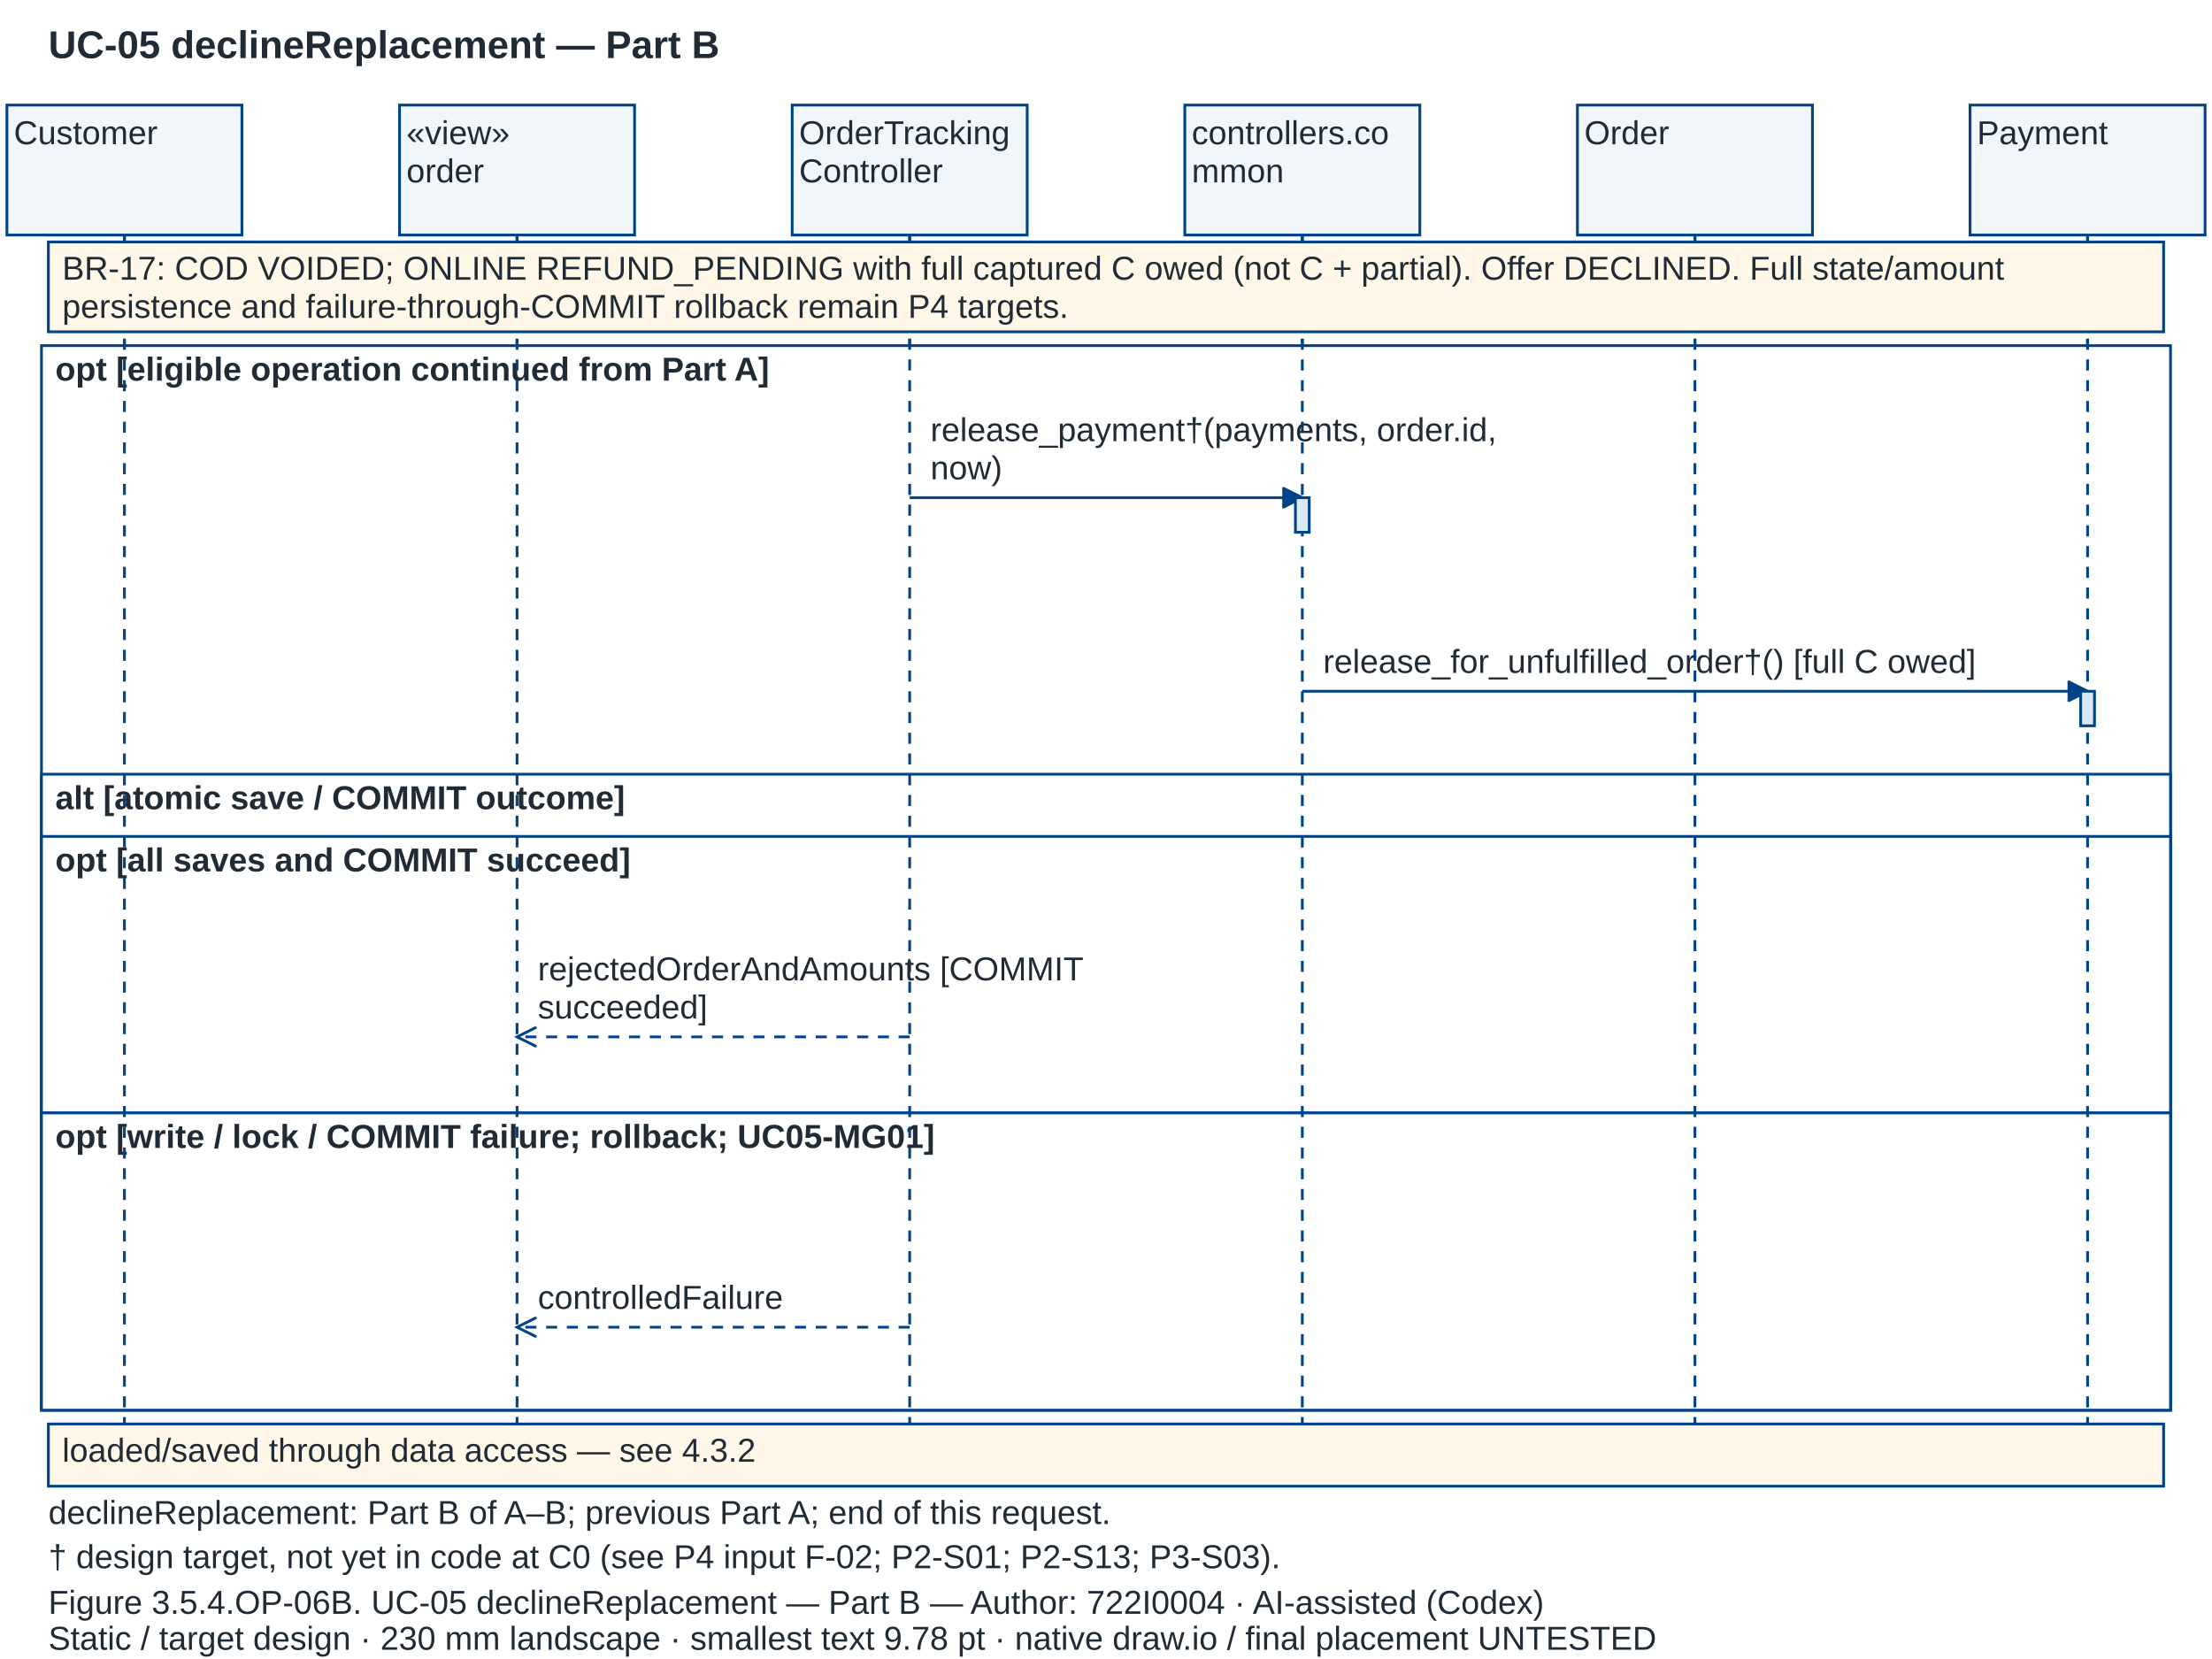
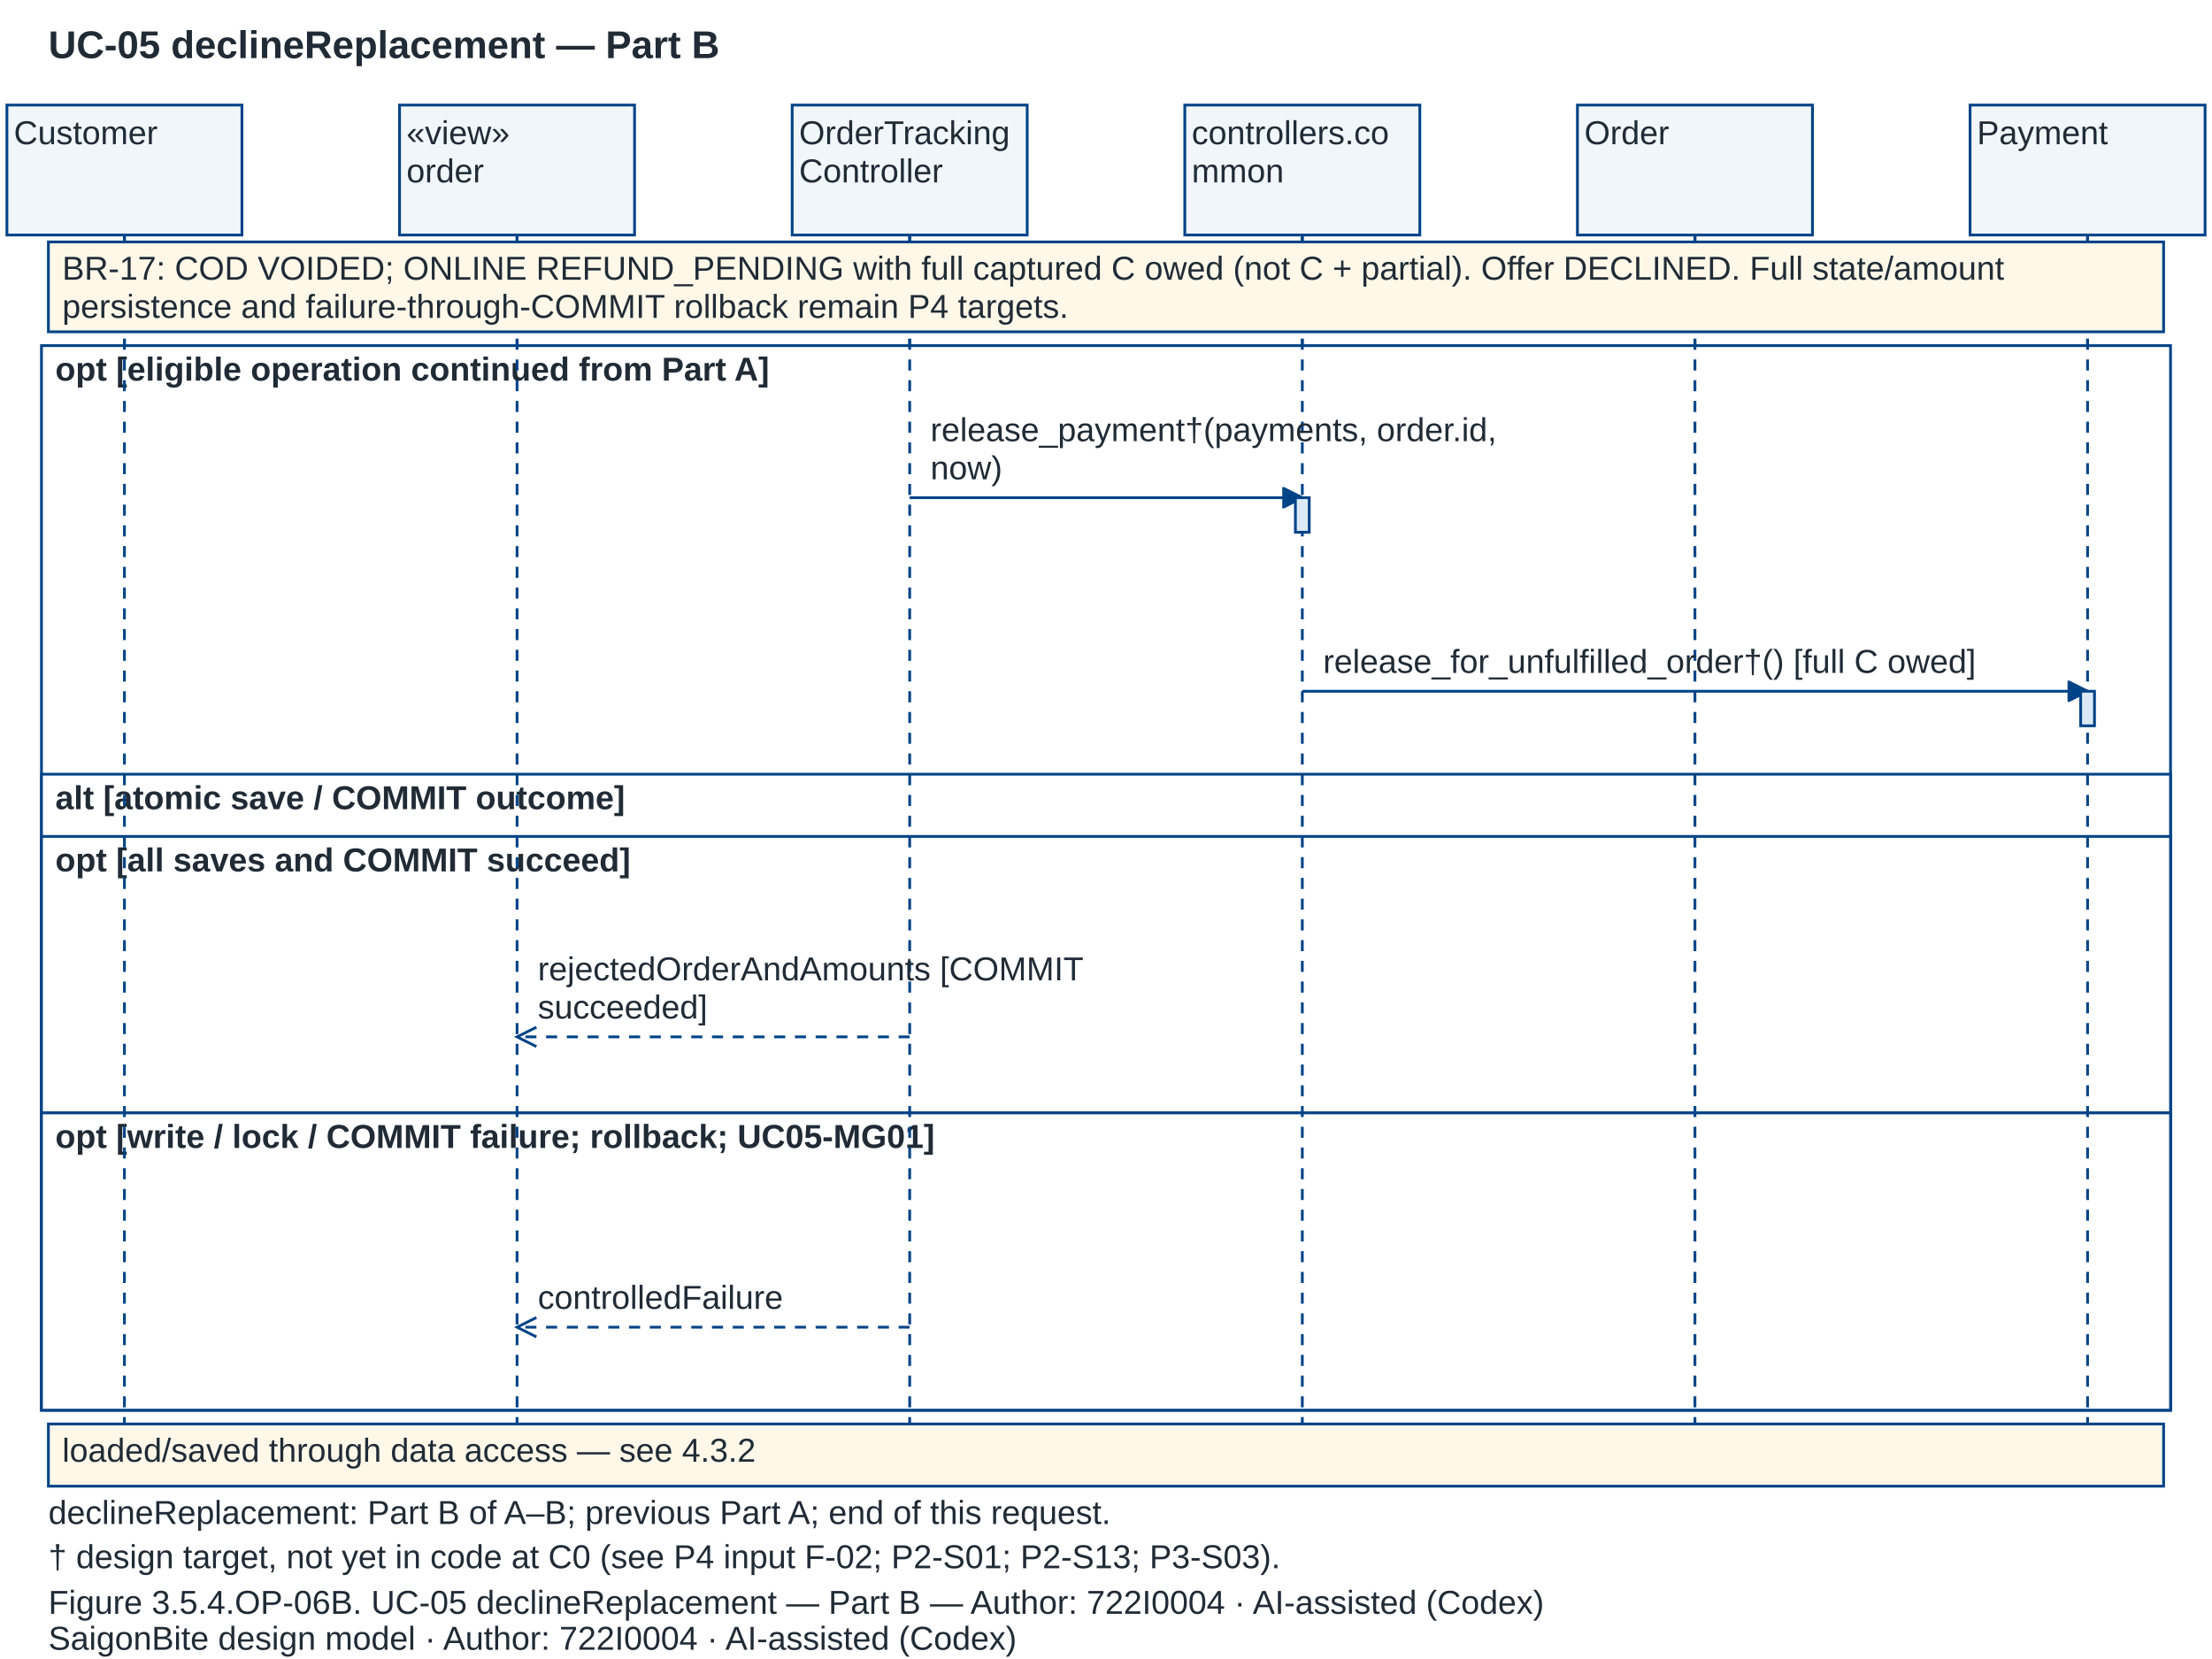
<svg xmlns="http://www.w3.org/2000/svg" width="1600" height="1200" viewBox="0 0 1600 1200">
  <rect width="100%" height="100%" fill="white" />
  <text x="35" y="42.04" font-family="Arial" font-size="28" font-weight="bold" fill="#202B36">UC-05 declineReplacement — Part B</text>
  <rect x="5.0" y="76" width="170" height="94" fill="#F1F6FA" stroke="#004387" stroke-width="2" />
  <text x="10.0" y="104.32" font-family="Arial" font-size="24" font-weight="normal" fill="#202B36">Customer</text>
  <polyline points="90.0,170 90.0,1060" fill="none" stroke="#004387" stroke-width="2" stroke-dasharray="8 7" />
  <rect x="289.0" y="76" width="170" height="94" fill="#F1F6FA" stroke="#004387" stroke-width="2" />
  <text x="294.0" y="104.32" font-family="Arial" font-size="24" font-weight="normal" fill="#202B36">«view»</text>
  <text x="294.0" y="131.92" font-family="Arial" font-size="24" font-weight="normal" fill="#202B36">order</text>
  <polyline points="374.0,170 374.0,1060" fill="none" stroke="#004387" stroke-width="2" stroke-dasharray="8 7" />
  <rect x="573.0" y="76" width="170" height="94" fill="#F1F6FA" stroke="#004387" stroke-width="2" />
  <text x="578.0" y="104.32" font-family="Arial" font-size="24" font-weight="normal" fill="#202B36">OrderTracking</text>
  <text x="578.0" y="131.92" font-family="Arial" font-size="24" font-weight="normal" fill="#202B36">Controller</text>
  <polyline points="658.0,170 658.0,1060" fill="none" stroke="#004387" stroke-width="2" stroke-dasharray="8 7" />
  <rect x="857.0" y="76" width="170" height="94" fill="#F1F6FA" stroke="#004387" stroke-width="2" />
  <text x="862.0" y="104.32" font-family="Arial" font-size="24" font-weight="normal" fill="#202B36">controllers.co</text>
  <text x="862.0" y="131.92" font-family="Arial" font-size="24" font-weight="normal" fill="#202B36">mmon</text>
  <polyline points="942.0,170 942.0,1060" fill="none" stroke="#004387" stroke-width="2" stroke-dasharray="8 7" />
  <rect x="1141.0" y="76" width="170" height="94" fill="#F1F6FA" stroke="#004387" stroke-width="2" />
  <text x="1146.0" y="104.32" font-family="Arial" font-size="24" font-weight="normal" fill="#202B36">Order</text>
  <polyline points="1226.0,170 1226.0,1060" fill="none" stroke="#004387" stroke-width="2" stroke-dasharray="8 7" />
  <rect x="1425.0" y="76" width="170" height="94" fill="#F1F6FA" stroke="#004387" stroke-width="2" />
  <text x="1430.0" y="104.32" font-family="Arial" font-size="24" font-weight="normal" fill="#202B36">Payment</text>
  <polyline points="1510.0,170 1510.0,1060" fill="none" stroke="#004387" stroke-width="2" stroke-dasharray="8 7" />
  <rect x="30" y="250" width="1540" height="770" fill="white" stroke="#004387" stroke-width="2" />
  <text x="40" y="275.32" font-family="Arial" font-size="24" font-weight="bold" fill="#202B36">opt [eligible operation continued from Part A]</text>
  <rect x="30" y="560" width="1540" height="460" fill="white" stroke="#004387" stroke-width="2" />
  <text x="40" y="585.32" font-family="Arial" font-size="24" font-weight="bold" fill="#202B36">alt [atomic save / COMMIT outcome]</text>
  <rect x="30" y="605" width="1540" height="200" fill="white" stroke="#004387" stroke-width="2" />
  <text x="40" y="630.32" font-family="Arial" font-size="24" font-weight="bold" fill="#202B36">opt [all saves and COMMIT succeed]</text>
  <rect x="30" y="805" width="1540" height="215" fill="white" stroke="#004387" stroke-width="2" />
  <text x="40" y="830.32" font-family="Arial" font-size="24" font-weight="bold" fill="#202B36">opt [write / lock / COMMIT failure; rollback; UC05-MG01]</text>
  <polyline points="90.0,170 90.0,1020" fill="none" stroke="#004387" stroke-width="2" stroke-dasharray="8 7" />
  <polyline points="374.0,170 374.0,1020" fill="none" stroke="#004387" stroke-width="2" stroke-dasharray="8 7" />
  <polyline points="658.0,170 658.0,1020" fill="none" stroke="#004387" stroke-width="2" stroke-dasharray="8 7" />
  <polyline points="942.0,170 942.0,1020" fill="none" stroke="#004387" stroke-width="2" stroke-dasharray="8 7" />
  <polyline points="1226.0,170 1226.0,1020" fill="none" stroke="#004387" stroke-width="2" stroke-dasharray="8 7" />
  <polyline points="1510.0,170 1510.0,1020" fill="none" stroke="#004387" stroke-width="2" stroke-dasharray="8 7" />
  <rect x="35" y="175" width="1530" height="65" fill="#FFF8E9" stroke="#004387" stroke-width="2" />
  <text x="45" y="202.32" font-family="Arial" font-size="24" font-weight="normal" fill="#202B36">BR-17: COD VOIDED; ONLINE REFUND_PENDING with full captured C owed (not C + partial). Offer DECLINED. Full state/amount</text>
  <text x="45" y="229.92" font-family="Arial" font-size="24" font-weight="normal" fill="#202B36">persistence and failure-through-COMMIT rollback remain P4 targets.</text>
  <rect x="35" y="1030" width="1530" height="45" fill="#FFF8E9" stroke="#004387" stroke-width="2" />
  <text x="45" y="1057.32" font-family="Arial" font-size="24" font-weight="normal" fill="#202B36">loaded/saved through data access — see 4.3.2</text>
  <polyline points="658.0,360 942.0,360" fill="none" stroke="#004387" stroke-width="2" />
  <polyline points="928.0,367.0 942.0,360 928.0,353.0" fill="none" stroke="#004387" stroke-width="2" />
  <polygon data-message-arrow="filled-synchronous" points="928.0,367.0 942.0,360 928.0,353.0" fill="#004387" stroke="#004387" />
  <text x="673.0" y="319.12" font-family="Arial" font-size="24" font-weight="normal" fill="#202B36">release_payment†(payments, order.id,</text>
  <text x="673.0" y="346.72" font-family="Arial" font-size="24" font-weight="normal" fill="#202B36">now)</text>
  <rect x="937.0" y="360" width="10" height="25" fill="#DAE9F5" stroke="#004387" stroke-width="2" />
  <polyline points="942.0,500 1510.0,500" fill="none" stroke="#004387" stroke-width="2" />
  <polyline points="1496.0,507.0 1510.0,500 1496.0,493.0" fill="none" stroke="#004387" stroke-width="2" />
  <polygon data-message-arrow="filled-synchronous" points="1496.0,507.0 1510.0,500 1496.0,493.0" fill="#004387" stroke="#004387" />
  <text x="957.0" y="486.72" font-family="Arial" font-size="24" font-weight="normal" fill="#202B36">release_for_unfulfilled_order†() [full C owed]</text>
  <rect x="1505.0" y="500" width="10" height="25" fill="#DAE9F5" stroke="#004387" stroke-width="2" />
  <polyline points="658.0,750 374.0,750" fill="none" stroke="#004387" stroke-width="2" stroke-dasharray="8 7" />
  <polyline points="388.0,743.0 374.0,750 388.0,757.0" fill="none" stroke="#004387" stroke-width="2" />
  <text x="389.0" y="709.12" font-family="Arial" font-size="24" font-weight="normal" fill="#202B36">rejectedOrderAndAmounts [COMMIT</text>
  <text x="389.0" y="736.72" font-family="Arial" font-size="24" font-weight="normal" fill="#202B36">succeeded]</text>
  <polyline points="658.0,960 374.0,960" fill="none" stroke="#004387" stroke-width="2" stroke-dasharray="8 7" />
  <polyline points="388.0,953.0 374.0,960 388.0,967.0" fill="none" stroke="#004387" stroke-width="2" />
  <text x="389.0" y="946.72" font-family="Arial" font-size="24" font-weight="normal" fill="#202B36">controlledFailure</text>
  <text x="35" y="1102.32" font-family="Arial" font-size="24" font-weight="normal" fill="#202B36">declineReplacement: Part B of A–B; previous Part A; end of this request.</text>
  <text x="35" y="1134.32" font-family="Arial" font-size="24" font-weight="normal" fill="#202B36">† design target, not yet in code at C0 (see P4 input F-02; P2-S01; P2-S13; P3-S03).</text>
  <text x="35" y="1167.32" font-family="Arial" font-size="24" font-weight="normal" fill="#202B36">Figure 3.5.4.OP-06B. UC-05 declineReplacement — Part B — Author: 722I0004 · AI-assisted (Codex)</text>
-   <text x="35" y="1193.32" font-family="Arial" font-size="24" font-weight="normal" fill="#202B36">Static / target design · 230 mm landscape · smallest text 9.78 pt · native draw.io / final placement UNTESTED</text>
+   <text x="35" y="1193.32" font-family="Arial" font-size="24" font-weight="normal" fill="#202B36">SaigonBite design model · Author: 722I0004 · AI-assisted (Codex)</text>
</svg>
